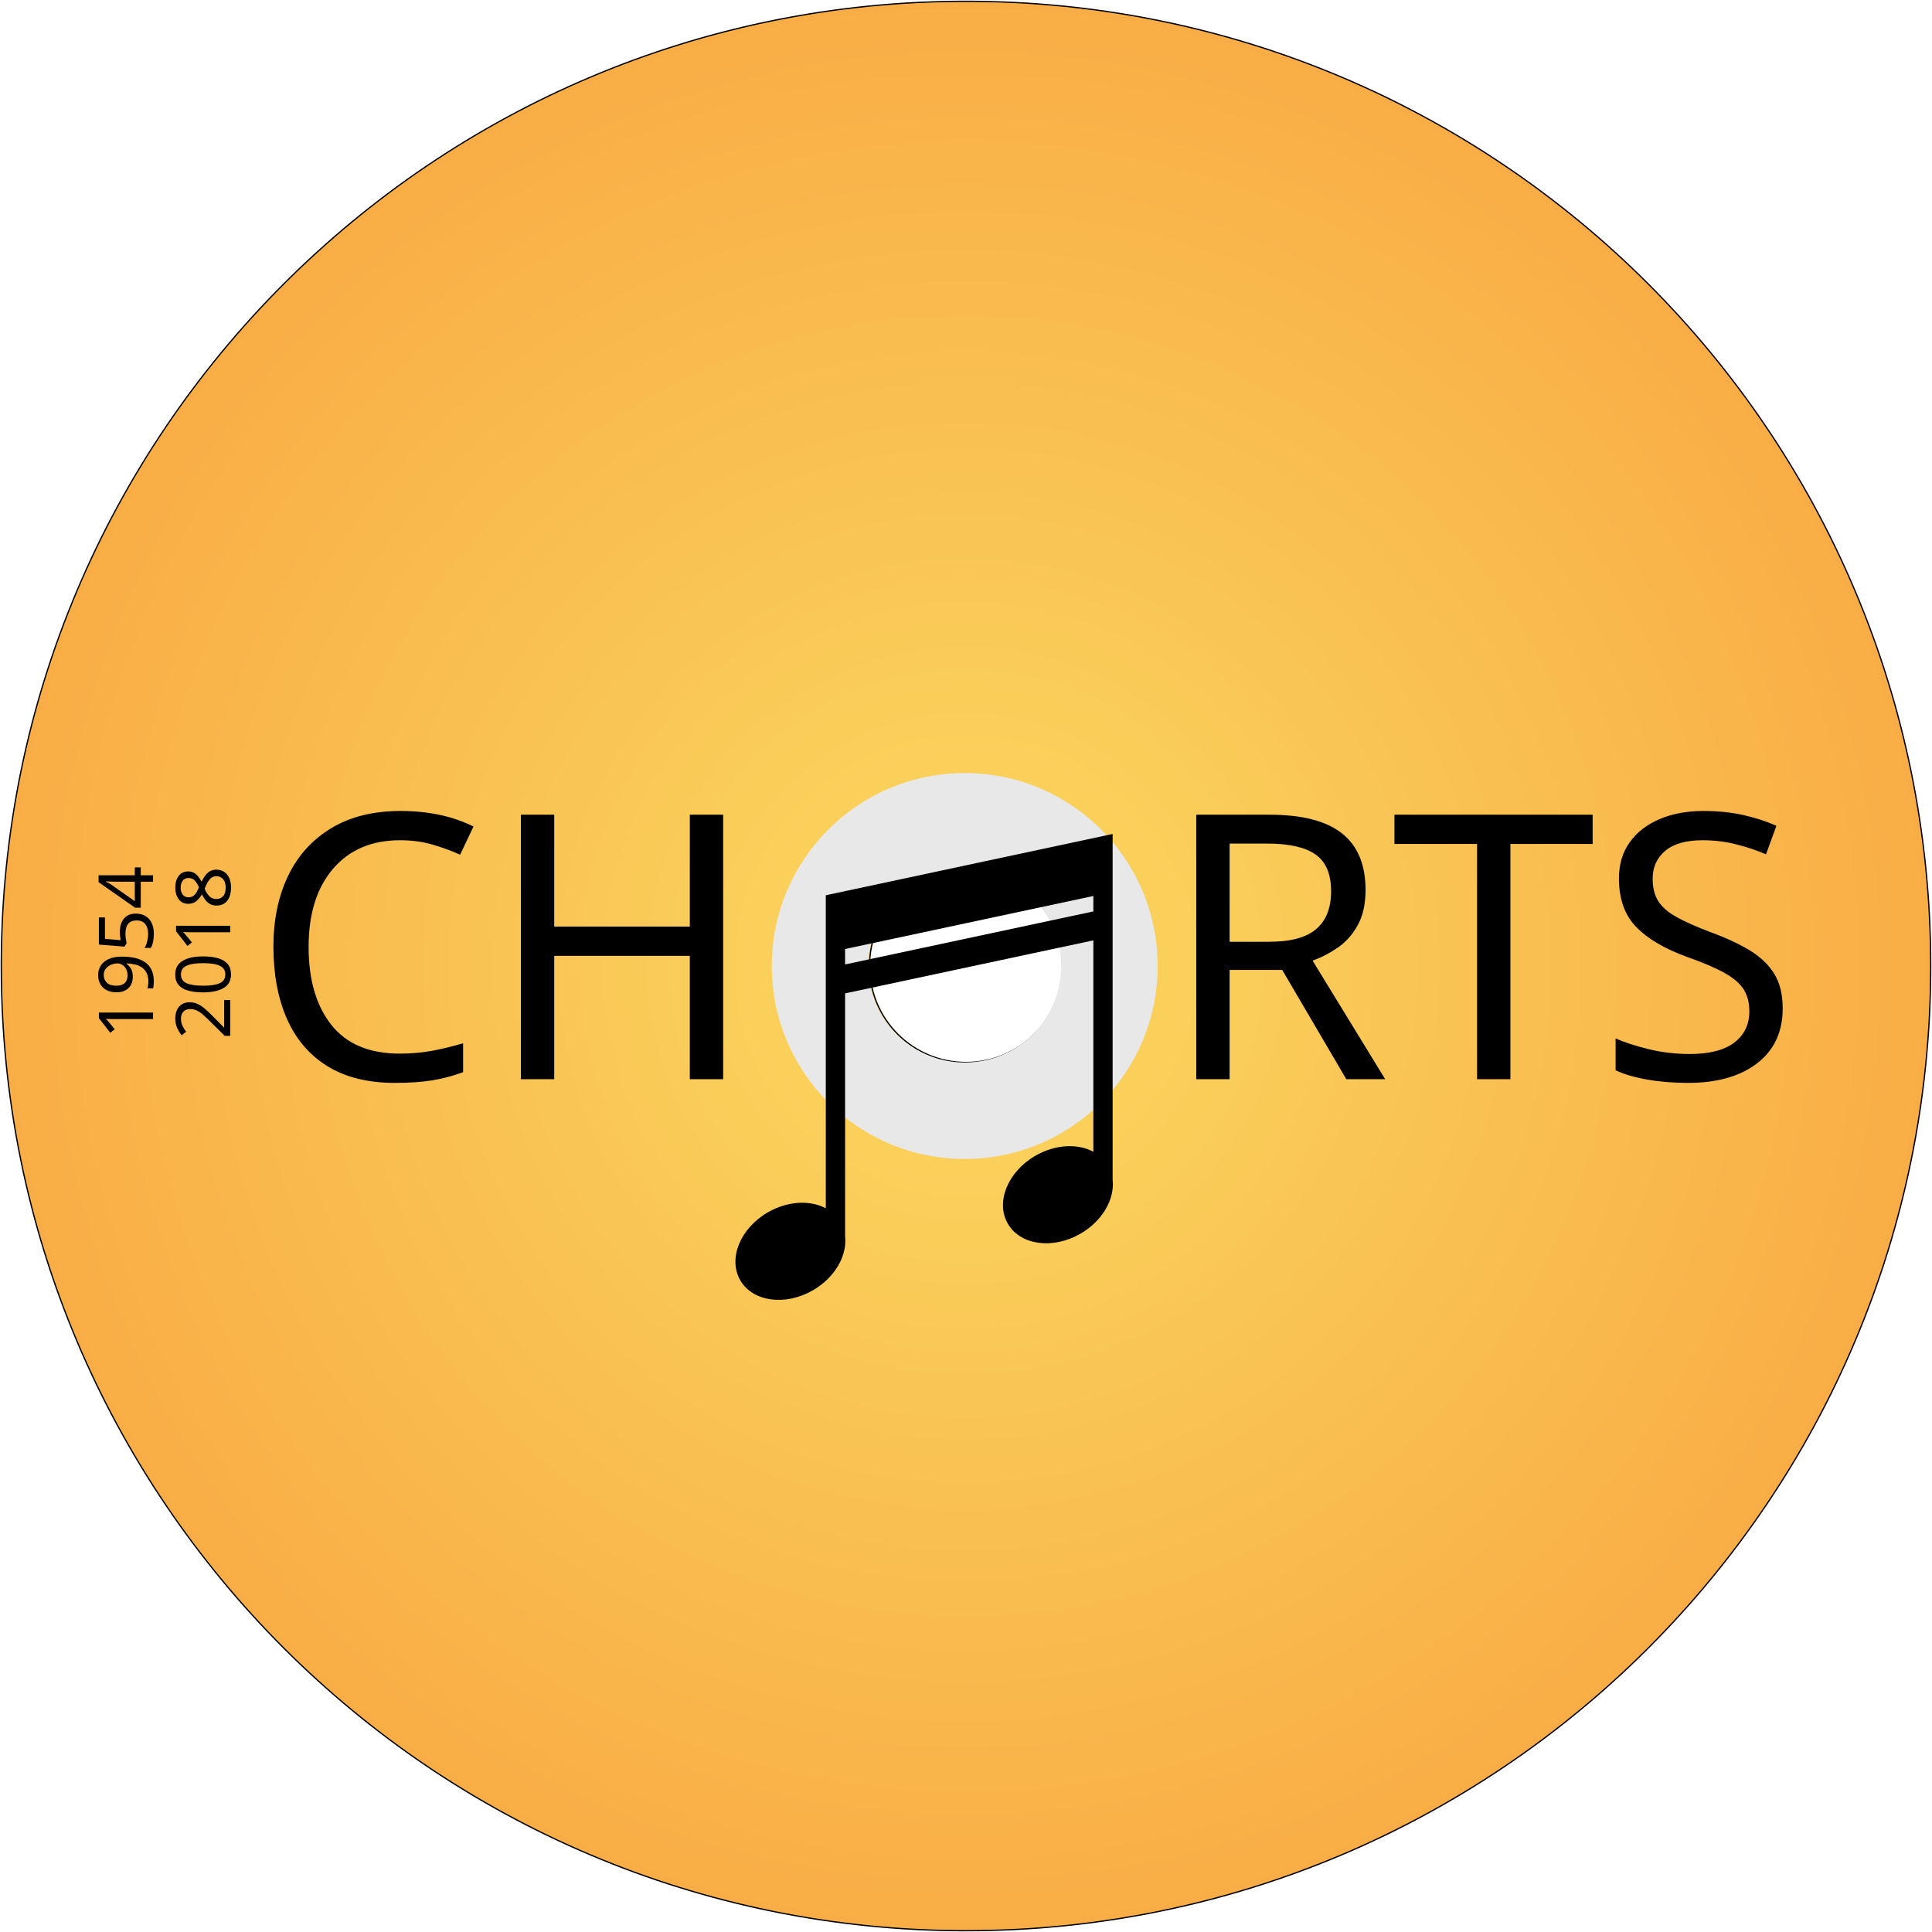
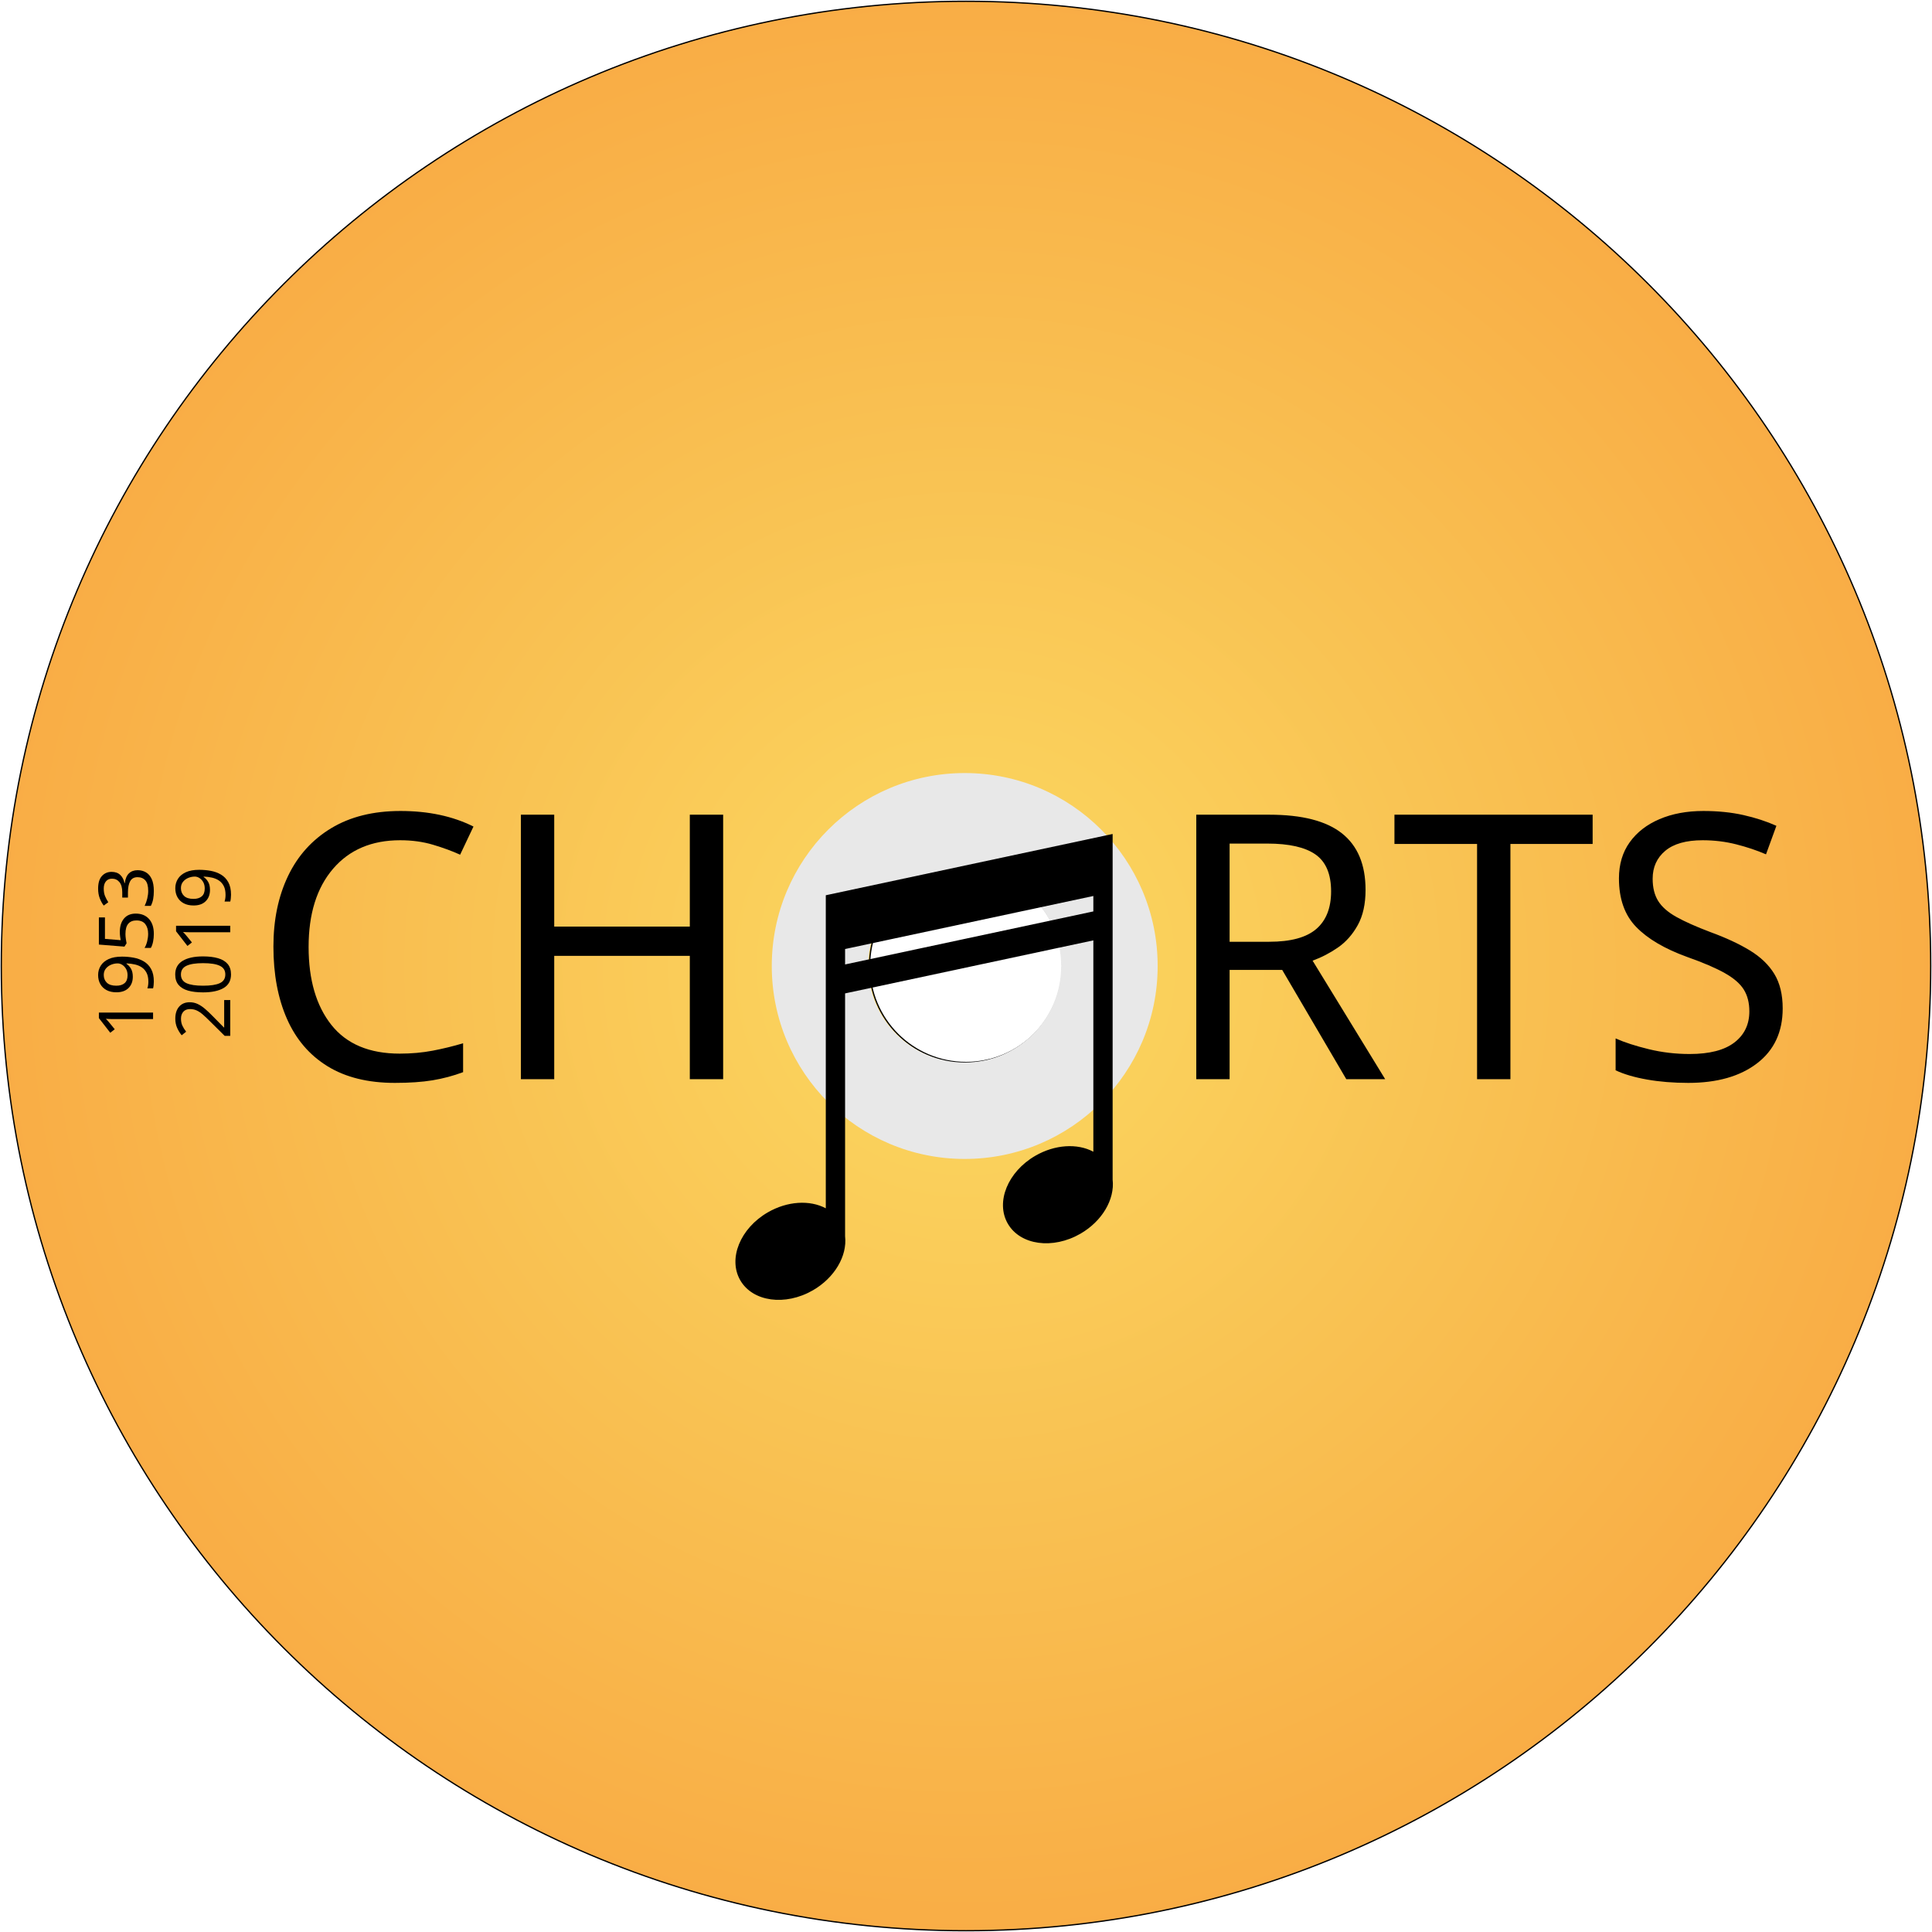
<svg xmlns="http://www.w3.org/2000/svg" width="1502px" height="1502px" viewBox="0 0 1502 1502" version="1.1">
  <defs>
    <radialGradient cx="50%" cy="50%" fx="50%" fy="50%" r="124.386%" id="radialGradient-1">
      <stop stop-color="#FAD961" offset="0%" />
      <stop stop-color="#F76B1C" offset="100%" />
    </radialGradient>
  </defs>
  <g id="Page-1" stroke="none" stroke-width="1" fill="none" fill-rule="evenodd">
-     <g id="Group" transform="translate(1, 1)">
+     <g id="_" transform="translate(1, 1)">
      <g id="disc" fill-rule="nonzero">
        <path d="M750,1500 C335.786,1500 0,1164.214 0,750 C0,335.786 335.786,0 750,0 C1164.214,0 1500,335.786 1500,750 C1500,1164.214 1164.214,1500 750,1500 Z M750,825 C791.421,825 825,791.421 825,750 C825,708.579 791.421,675 750,675 C708.579,675 675,708.579 675,750 C675,791.421 708.579,825 750,825 Z" id="Combined-Shape" stroke="#000000" fill="url(#radialGradient-1)" />
        <path d="M749,900 C666.157,900 599,832.843 599,750 C599,667.157 666.157,600 749,600 C831.843,600 899,667.157 899,750 C899,832.843 831.843,900 749,900 Z M749,825 C790.421,825 824,791.421 824,750 C824,708.579 790.421,675 749,675 C707.579,675 674,708.579 674,750 C674,791.421 707.579,825 749,825 Z" id="Combined-Shape" fill="#E8E8E8" />
      </g>
      <g id="note" transform="translate(570, 647)" fill="#000000" fill-rule="nonzero" stroke="#000000">
        <path d="M293.5,0.985 L71.5,48.404 L71.5,292.217 L70.764,291.823 C58.465,285.229 41.195,286.288 26.221,294.933 C4.917,307.233 -4.578,330.587 4.933,347.061 C14.444,363.535 39.417,366.989 60.721,354.689 C77.421,345.047 87.251,328.285 85.5,313.15 L85.5,123.892 L279.5,82.456 L279.5,248.217 L278.764,247.823 C266.465,241.229 249.195,242.288 234.221,250.933 C212.917,263.233 203.422,286.587 212.933,303.061 C222.444,319.535 247.417,322.989 268.721,310.689 C285.421,301.047 295.251,284.285 293.5,269.15 L293.5,0.985 Z M279.5,60.976 L85.5,102.414 L85.5,89.392 L279.5,47.953 L279.5,60.976 Z" id="Combined-Shape" />
      </g>
      <g id="text" transform="translate(0, 602)">
        <text id="RTS" font-family="Questrial-Regular, Questrial" font-size="288" font-weight="normal" fill="#000000">
          <tspan x="901.08" y="236">RTS</tspan>
        </text>
        <text id="CH" font-family="Questrial-Regular, Questrial" font-size="288" font-weight="normal" fill="#000000">
          <tspan x="194" y="236">CH</tspan>
        </text>
        <path d="M185.5,42.5 L185.5,238.5" id="helper" fill-rule="nonzero" />
        <path d="M0.5,141.25 L78.5,141.25" id="helper2" fill-rule="nonzero" />
-         <text id="1954-2018" transform="translate(130, 140.25) rotate(-90) translate(-130, -140.25) " font-family="Questrial-Regular, Questrial" font-size="59" font-weight="normal" fill="#000000">
-           <tspan x="65.1" y="128.25">1954</tspan>
-           <tspan x="65.1" y="188.25">2018</tspan>
+         <text id="1953-2019" transform="translate(130, 140.25) rotate(-90) translate(-130, -140.25) " font-family="Questrial-Regular, Questrial" font-size="59" font-weight="normal" fill="#000000">
+           <tspan x="65.1" y="128.25">1953</tspan>
+           <tspan x="65.1" y="188.25">2019</tspan>
        </text>
      </g>
    </g>
  </g>
</svg>
